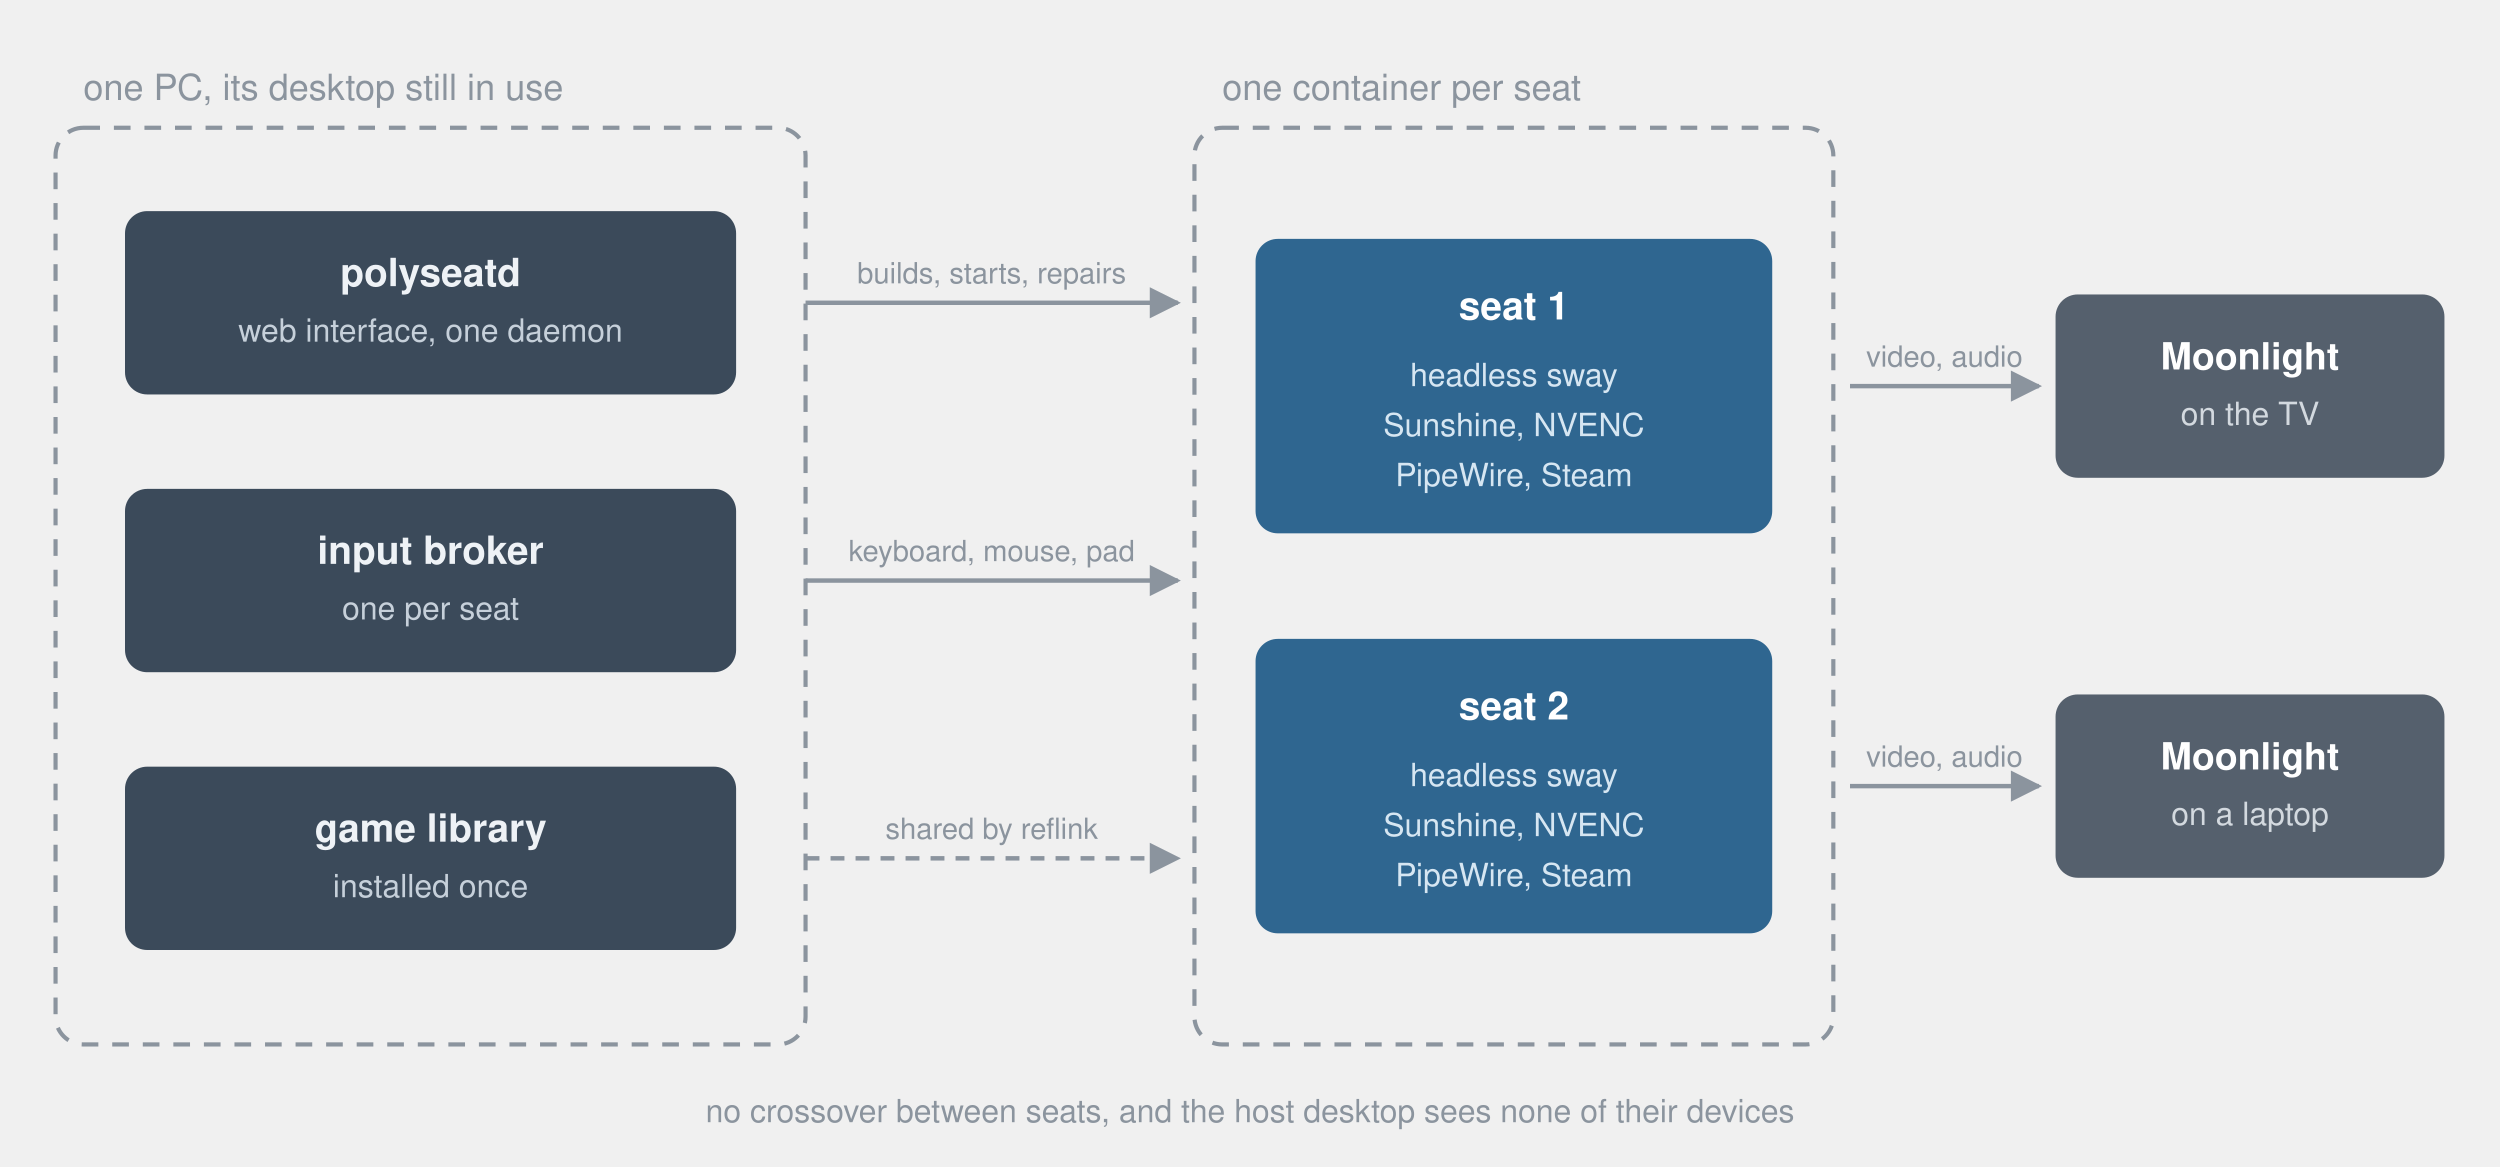
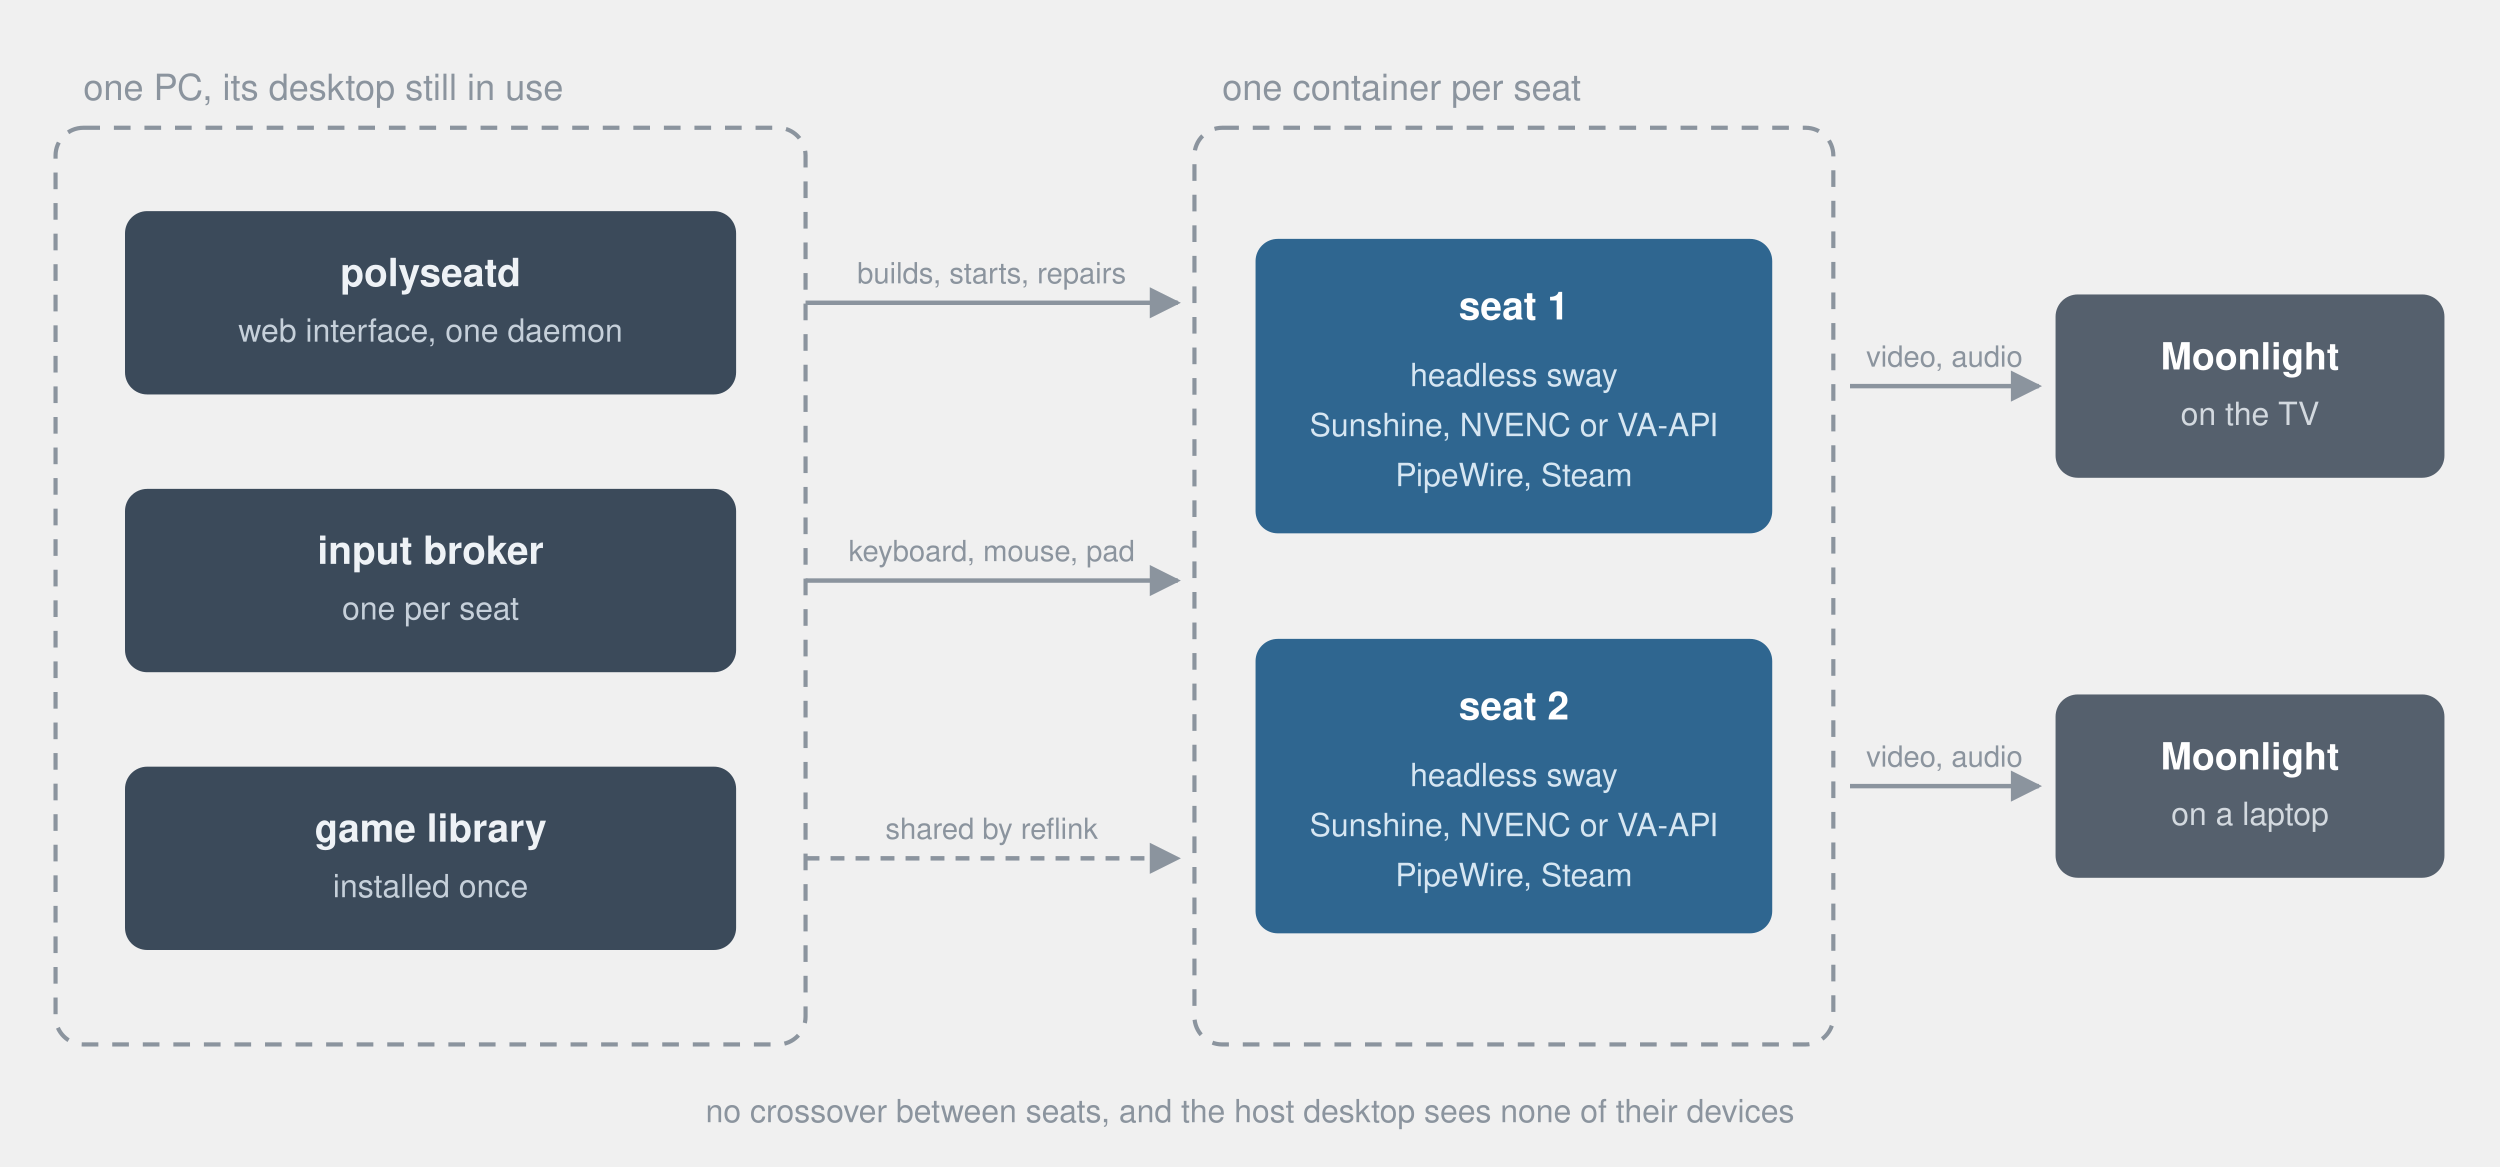
<svg xmlns="http://www.w3.org/2000/svg" viewBox="0 0 900 420" width="900" height="420" font-family="-apple-system, BlinkMacSystemFont, Segoe UI, Helvetica, Arial, sans-serif">
  <defs>
    <marker id="arrow" viewBox="0 0 10 10" refX="9" refY="5" markerWidth="7" markerHeight="7" orient="auto-start-reverse">
      <path d="M 0 0 L 10 5 L 0 10 z" fill="#8b949e" />
    </marker>
  </defs>
  <rect x="20" y="46" width="270" height="330" rx="10" fill="none" stroke="#8b949e" stroke-width="1.5" stroke-dasharray="6 5" />
  <text x="30" y="36" fill="#8b949e" font-size="13">one PC, its desktop still in use</text>
  <rect x="45" y="76" width="220" height="66" rx="8" fill="#3b4a5a" />
  <text x="155" y="103" fill="#eef2f6" font-size="14" font-weight="600" text-anchor="middle">polyseatd</text>
  <text x="155" y="123" fill="#c6d0da" font-size="11.5" text-anchor="middle">web interface, one daemon</text>
  <rect x="45" y="176" width="220" height="66" rx="8" fill="#3b4a5a" />
  <text x="155" y="203" fill="#eef2f6" font-size="14" font-weight="600" text-anchor="middle">input broker</text>
  <text x="155" y="223" fill="#c6d0da" font-size="11.5" text-anchor="middle">one per seat</text>
  <rect x="45" y="276" width="220" height="66" rx="8" fill="#3b4a5a" />
  <text x="155" y="303" fill="#eef2f6" font-size="14" font-weight="600" text-anchor="middle">game library</text>
  <text x="155" y="323" fill="#c6d0da" font-size="11.5" text-anchor="middle">installed once</text>
  <rect x="430" y="46" width="230" height="330" rx="10" fill="none" stroke="#8b949e" stroke-width="1.5" stroke-dasharray="6 5" />
  <text x="440" y="36" fill="#8b949e" font-size="13">one container per seat</text>
  <rect x="452" y="86" width="186" height="106" rx="8" fill="#2f6690" />
  <text x="545" y="115" fill="#ffffff" font-size="14" font-weight="600" text-anchor="middle">seat 1</text>
  <text x="545" y="139" fill="#d6e6f2" font-size="11.5" text-anchor="middle">headless sway</text>
-   <text x="545" y="157" fill="#d6e6f2" font-size="11.5" text-anchor="middle">Sunshine, NVENC</text>
+   <text x="545" y="157" fill="#d6e6f2" font-size="11.5" text-anchor="middle">Sunshine, NVENC or VA-API</text>
  <text x="545" y="175" fill="#d6e6f2" font-size="11.5" text-anchor="middle">PipeWire, Steam</text>
  <rect x="452" y="230" width="186" height="106" rx="8" fill="#2f6690" />
  <text x="545" y="259" fill="#ffffff" font-size="14" font-weight="600" text-anchor="middle">seat 2</text>
  <text x="545" y="283" fill="#d6e6f2" font-size="11.5" text-anchor="middle">headless sway</text>
-   <text x="545" y="301" fill="#d6e6f2" font-size="11.5" text-anchor="middle">Sunshine, NVENC</text>
+   <text x="545" y="301" fill="#d6e6f2" font-size="11.5" text-anchor="middle">Sunshine, NVENC or VA-API</text>
  <text x="545" y="319" fill="#d6e6f2" font-size="11.5" text-anchor="middle">PipeWire, Steam</text>
  <rect x="740" y="106" width="140" height="66" rx="8" fill="#55606d" />
  <text x="810" y="133" fill="#ffffff" font-size="13.5" font-weight="600" text-anchor="middle">Moonlight</text>
  <text x="810" y="153" fill="#d3d9df" font-size="11.5" text-anchor="middle">on the TV</text>
  <rect x="740" y="250" width="140" height="66" rx="8" fill="#55606d" />
  <text x="810" y="277" fill="#ffffff" font-size="13.5" font-weight="600" text-anchor="middle">Moonlight</text>
  <text x="810" y="297" fill="#d3d9df" font-size="11.5" text-anchor="middle">on a laptop</text>
  <path d="M 290 109 L 424 109" stroke="#8b949e" stroke-width="1.6" fill="none" marker-end="url(#arrow)" />
  <text x="357" y="102" fill="#8b949e" font-size="10.5" text-anchor="middle">builds, starts, repairs</text>
  <path d="M 290 209 L 424 209" stroke="#8b949e" stroke-width="1.6" fill="none" marker-end="url(#arrow)" />
  <text x="357" y="202" fill="#8b949e" font-size="10.5" text-anchor="middle">keyboard, mouse, pad</text>
  <path d="M 290 309 L 424 309" stroke="#8b949e" stroke-width="1.6" fill="none" stroke-dasharray="5 4" marker-end="url(#arrow)" />
  <text x="357" y="302" fill="#8b949e" font-size="10.5" text-anchor="middle">shared by reflink</text>
  <path d="M 666 139 L 734 139" stroke="#8b949e" stroke-width="1.6" fill="none" marker-end="url(#arrow)" />
  <text x="700" y="132" fill="#8b949e" font-size="10.5" text-anchor="middle">video, audio</text>
  <path d="M 666 283 L 734 283" stroke="#8b949e" stroke-width="1.6" fill="none" marker-end="url(#arrow)" />
  <text x="700" y="276" fill="#8b949e" font-size="10.5" text-anchor="middle">video, audio</text>
  <text x="450" y="404" fill="#8b949e" font-size="11.5" text-anchor="middle">no crossover between seats, and the host desktop sees none of their devices</text>
</svg>
